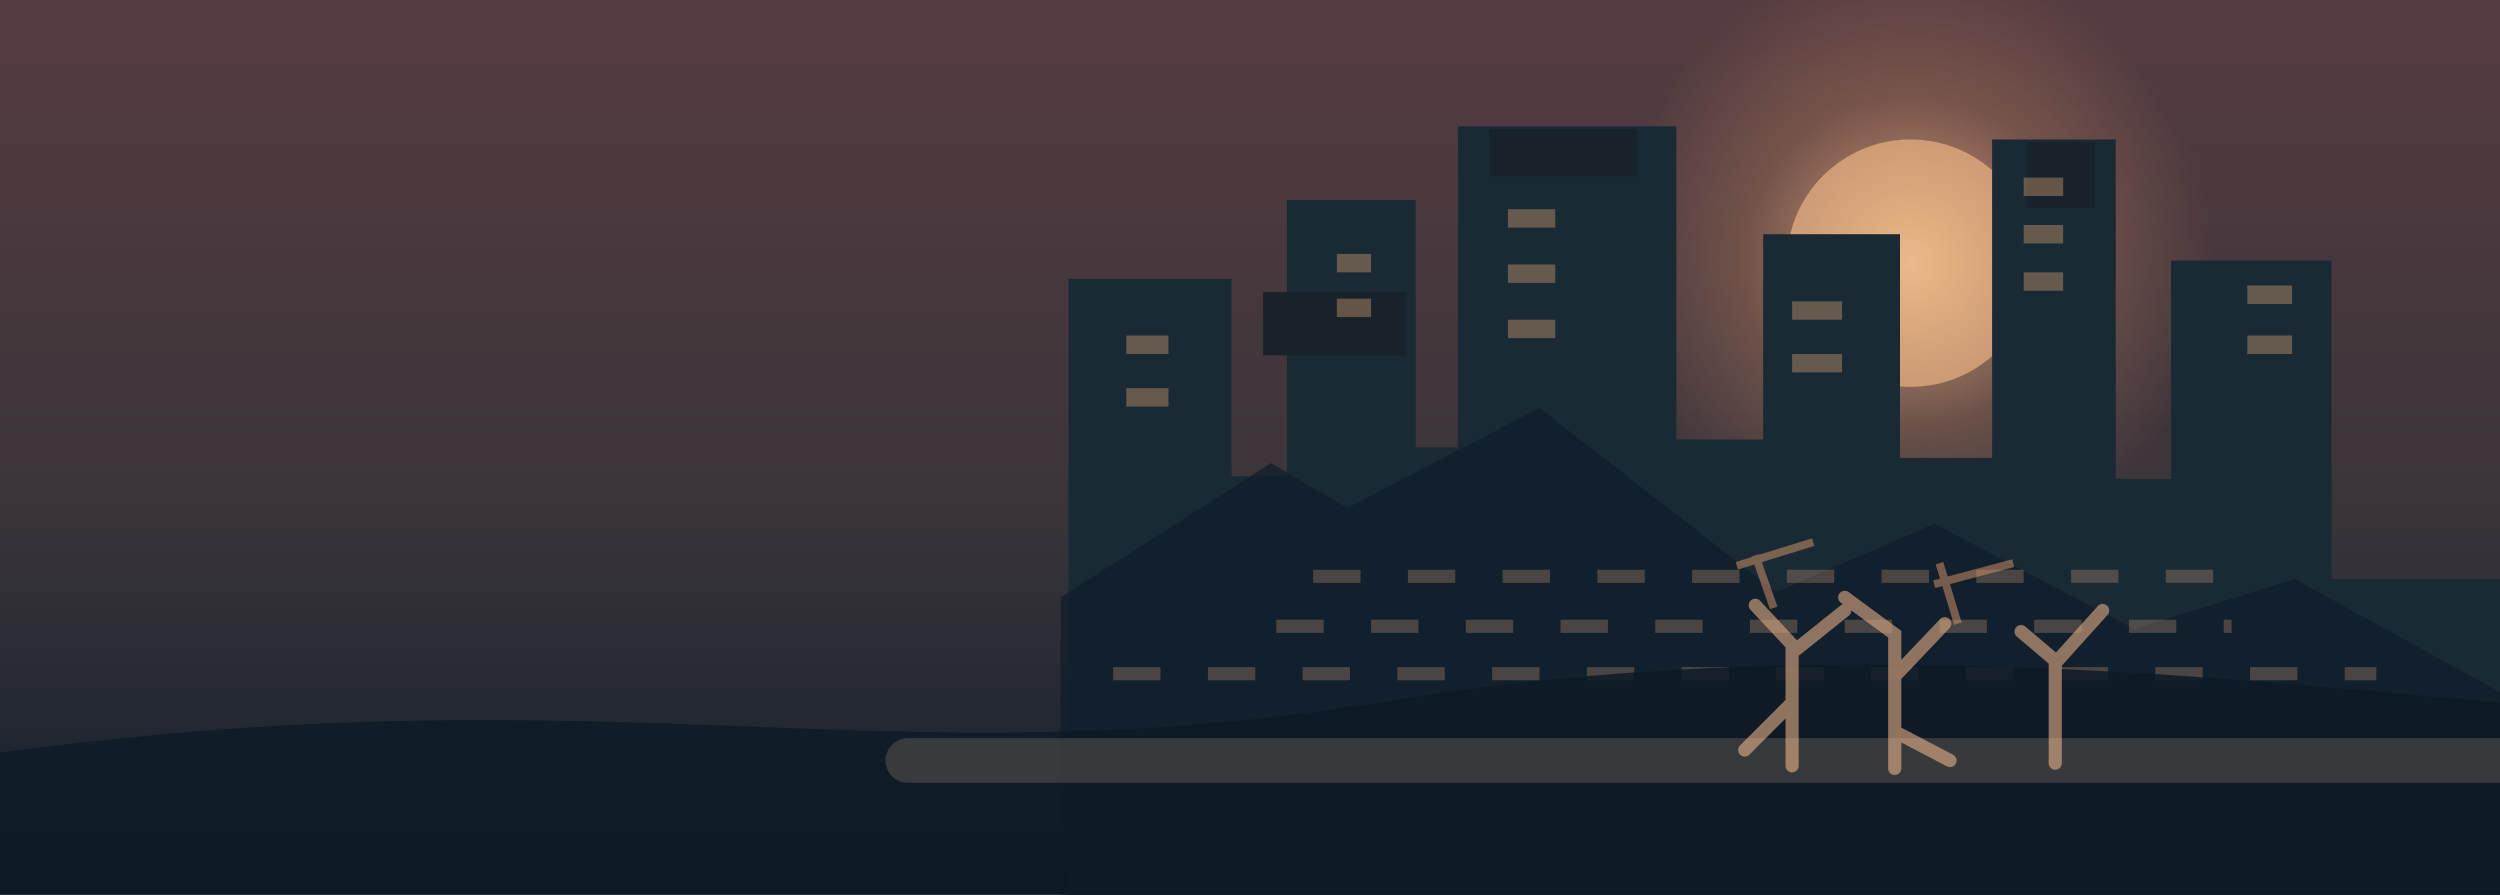
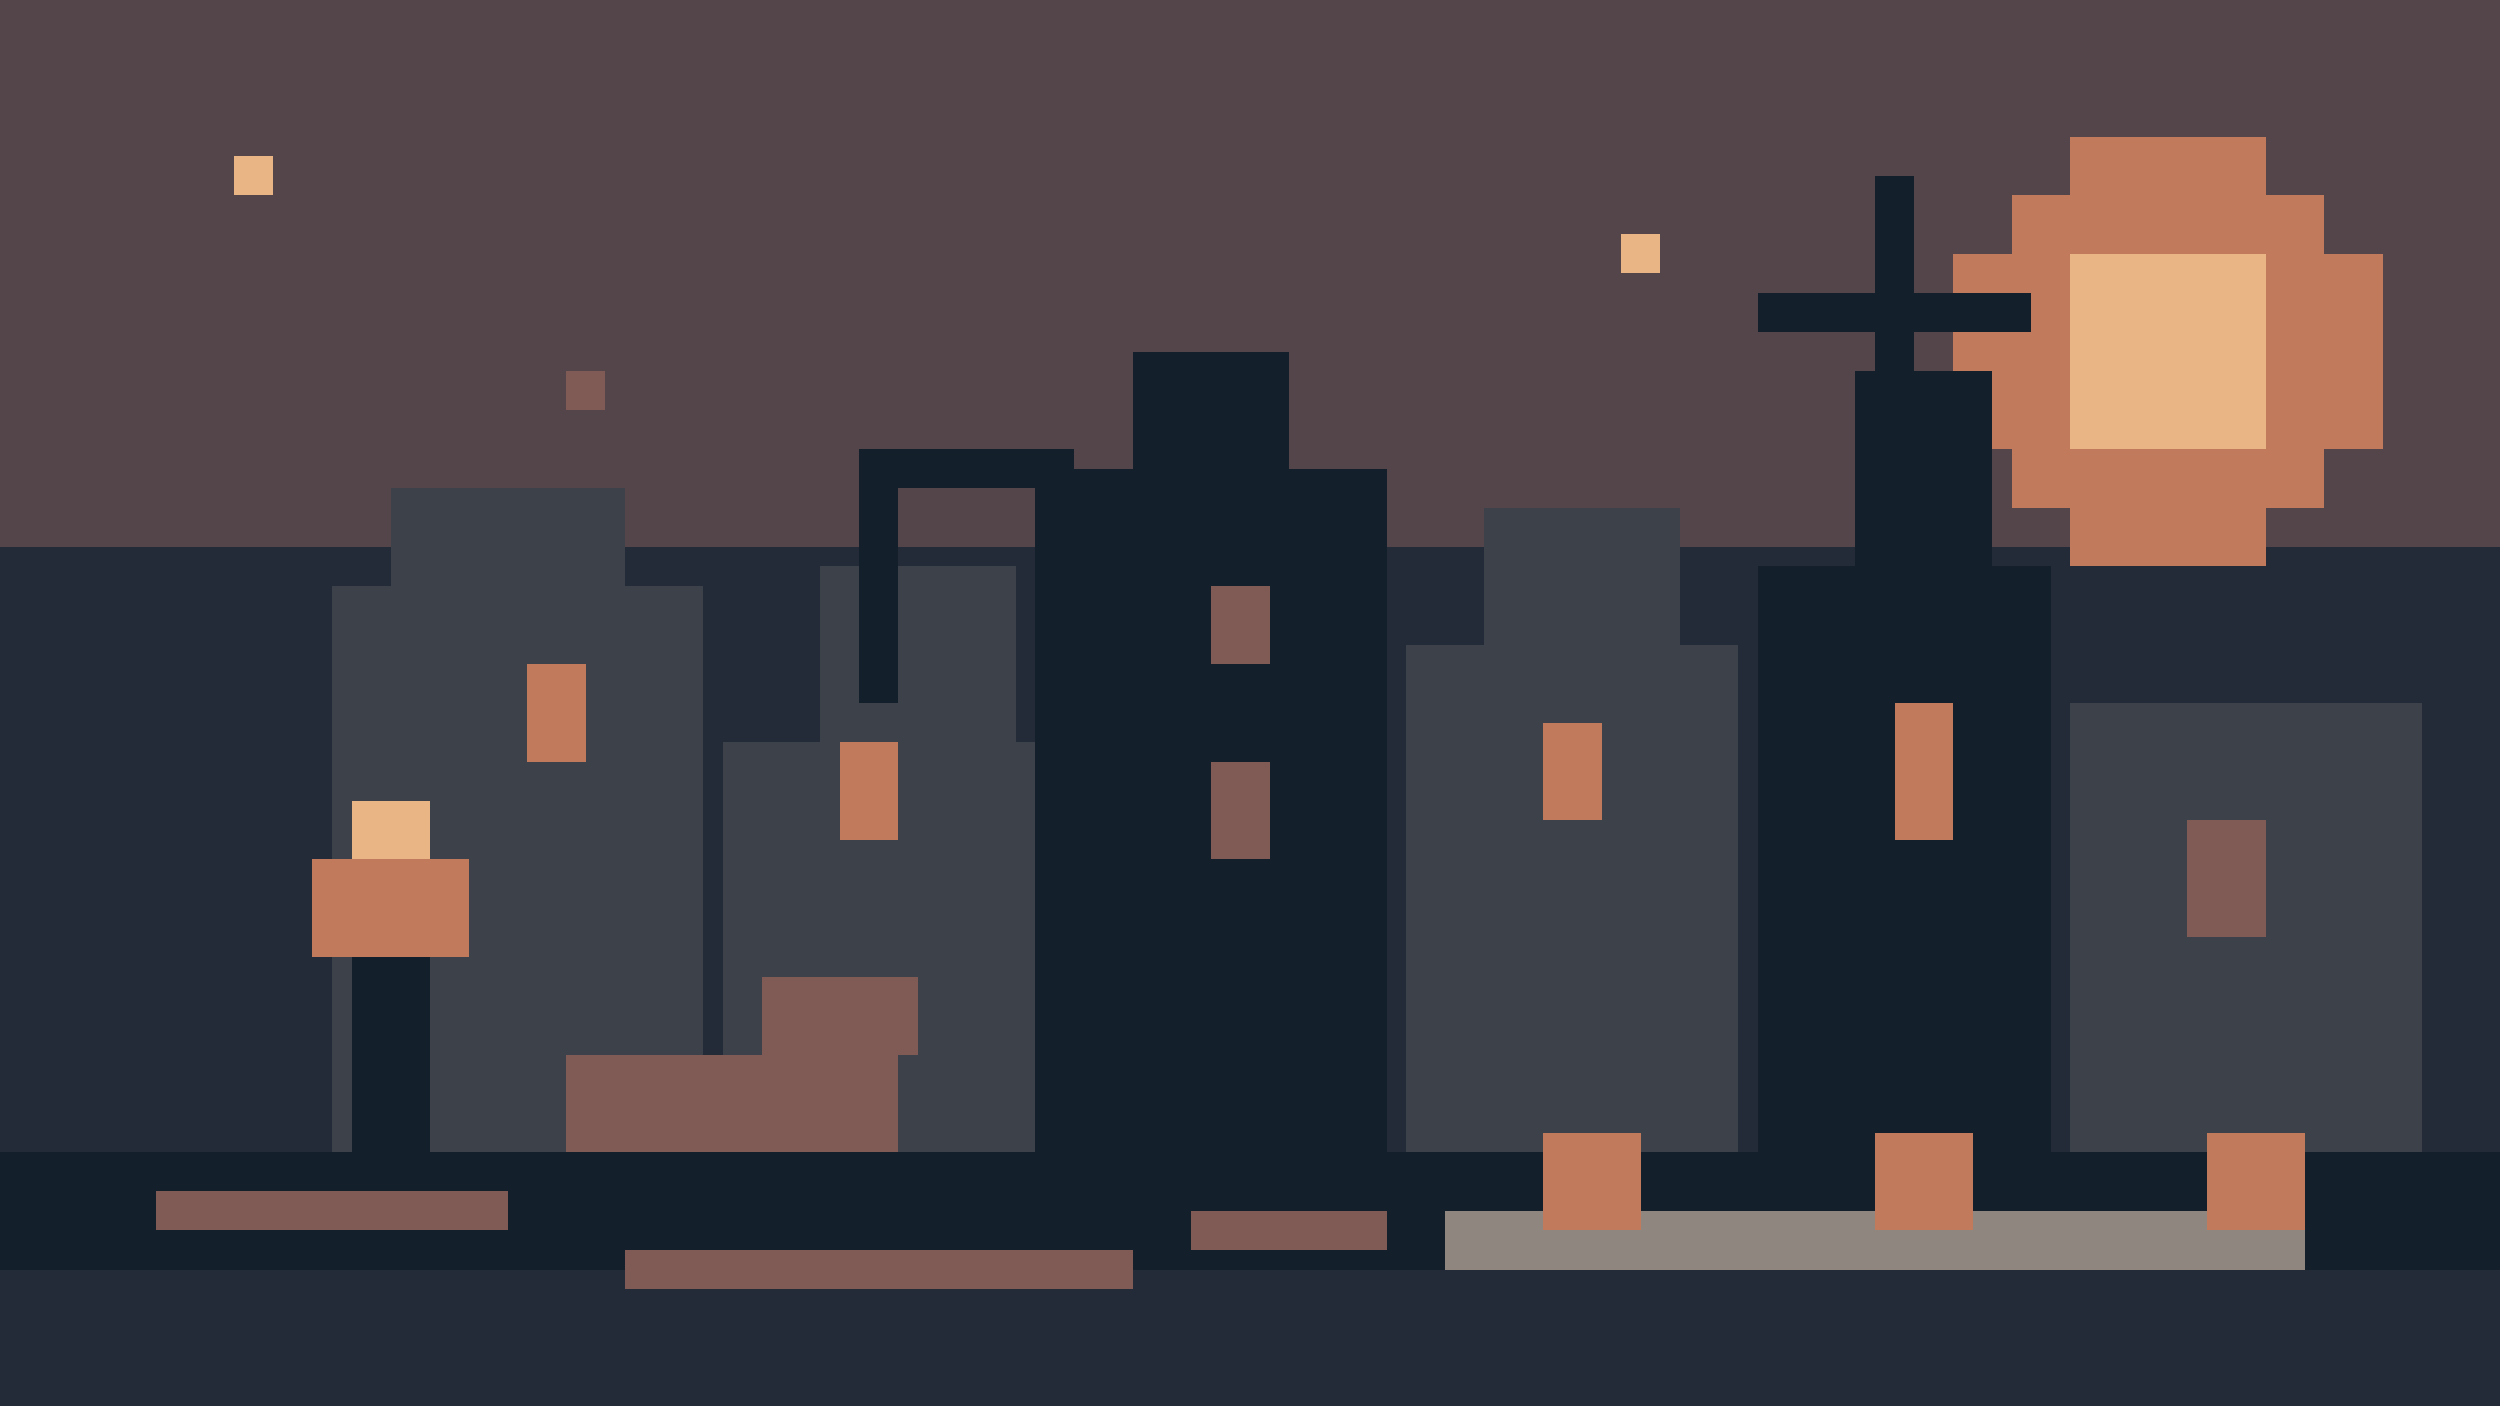
- <svg xmlns="http://www.w3.org/2000/svg" viewBox="0 0 950 340" fill="none">
-   <defs>
-     <linearGradient id="sky" x1="600" y1="0" x2="600" y2="340" gradientUnits="userSpaceOnUse">
-       <stop stop-color="#563C40" />
-       <stop offset=".57" stop-color="#3A343A" />
-       <stop offset="1" stop-color="#101E2A" />
-     </linearGradient>
-     <radialGradient id="sun">
-       <stop stop-color="#FFD6A0" stop-opacity=".8" />
-       <stop offset=".55" stop-color="#F3A473" stop-opacity=".24" />
-       <stop offset="1" stop-color="#F3A473" stop-opacity="0" />
-     </radialGradient>
-   </defs>
-   <path d="M0 0h950v340H0z" fill="url(#sky)" />
-   <circle cx="726" cy="100" r="115" fill="url(#sun)" />
-   <circle cx="726" cy="100" r="47" fill="#F4BC87" fill-opacity=".63" />
-   <path d="M406 241V106h62v75h21V76h49v94h16V48h83v119h33V89h52v85h35V53h47v129h21V99h61v121h70v120H406Z" fill="#192A35" />
-   <path d="M566 49h56v18h-56zm204 5h26v25h-26zm-290 57h54v24h-54Z" fill="#17222A" />
-   <path d="M428 131h16m-16 20h16m64-51h13m-13 17h13m52-34h18m-18 21h18m-18 21h18m90-7h19m-19 20h19m69-67h15m-15 18h15m-15 18h15m70 5h17m-17 19h17" stroke="#DBA477" stroke-width="7" stroke-opacity=".4" />
-   <path d="m403 227 80-51 29 17 73-38 90 70 60-26 76 40 61-19 78 43v77H403v-113Z" fill="#101E2B" fill-opacity=".76" />
-   <path d="M423 256h480m-418-18h363m-349-19h351" stroke="#D2A079" stroke-opacity=".29" stroke-width="5" stroke-dasharray="18 18" />
-   <path d="M0 286c240-32 335 12 530-20 159-26 318-8 420 1v73H0v-54Z" fill="#0D1A26" fill-opacity=".85" />
-   <path d="M681 291v-46l-14-15m14 18 20-16m-20 35-18 18m57 7v-51l-19-14m19 30 19-20m-19 41 21 11m40 1v-39l-13-11m13 12 18-20" stroke="#D0A07C" stroke-opacity=".66" stroke-width="5" stroke-linecap="round" />
-   <path d="m660 215 29-9m-22 5 7 20m61-9 30-8m-28 0 7 23" stroke="#DE986A" stroke-opacity=".5" stroke-width="3" />
-   <path d="M345 289h605" stroke="#F5C2A0" stroke-opacity=".18" stroke-width="17" stroke-linecap="round" />
+ <svg xmlns="http://www.w3.org/2000/svg" viewBox="0 0 128 72" shape-rendering="crispEdges">
+   <path fill="#232b39" d="M0 0h128v72h-128Z" />
+   <path fill="#54454b" d="M0 0h128v28h-128Z" />
+   <path fill="#c17a5c" d="M103 10h16v16h-16ZM106 7h10v22h-10ZM100 13h22v10h-22Z" />
+   <path fill="#eab585" d="M106 13h10v10h-10ZM12 8h2v2h-2Z" />
+   <path fill="#805b55" d="M29 19h2v2h-2Z" />
+   <path fill="#eab585" d="M83 12h2v2h-2Z" />
+   <path fill="#3c414a" d="M17 30h19v31h-19ZM20 25h12v8h-12ZM37 38h17v25h-17ZM42 29h10v10h-10Z" />
+   <path fill="#141f2c" d="M53 24h18v43h-18ZM58 18h8v8h-8Z" />
+   <path fill="#3c414a" d="M72 33h17v31h-17ZM76 26h10v8h-10Z" />
+   <path fill="#141f2c" d="M90 29h15v36h-15ZM95 19h7v12h-7Z" />
+   <path fill="#3c414a" d="M106 36h18v29h-18Z" />
+   <path fill="#c17a5c" d="M27 34h3v5h-3ZM43 38h3v5h-3Z" />
+   <path fill="#805b55" d="M62 30h3v4h-3ZM62 39h3v5h-3Z" />
+   <path fill="#c17a5c" d="M79 37h3v5h-3ZM97 36h3v7h-3Z" />
+   <path fill="#805b55" d="M112 42h4v6h-4Z" />
+   <path fill="#141f2c" d="M96 9h2v16h-2ZM90 15h14v2h-14ZM44 24h2v12h-2ZM44 23h11v2h-11Z" />
+   <path fill="#805b55" d="M29 54h17v5h-17ZM39 50h8v4h-8Z" />
+   <path fill="#141f2c" d="M0 59h128v13h-128Z" />
+   <path fill="#232b39" d="M0 65h128v7h-128Z" />
+   <path fill="#8f8680" d="M74 62h44v3h-44Z" />
+   <path fill="#c17a5c" d="M79 58h5v5h-5ZM96 58h5v5h-5ZM113 58h5v5h-5Z" />
+   <path fill="#805b55" d="M8 61h18v2h-18ZM32 64h26v2h-26ZM61 62h10v2h-10Z" />
+   <path fill="#141f2c" d="M18 48h4v13h-4Z" />
+   <path fill="#c17a5c" d="M16 44h8v5h-8Z" />
+   <path fill="#eab585" d="M18 41h4v3h-4Z" />
</svg>
